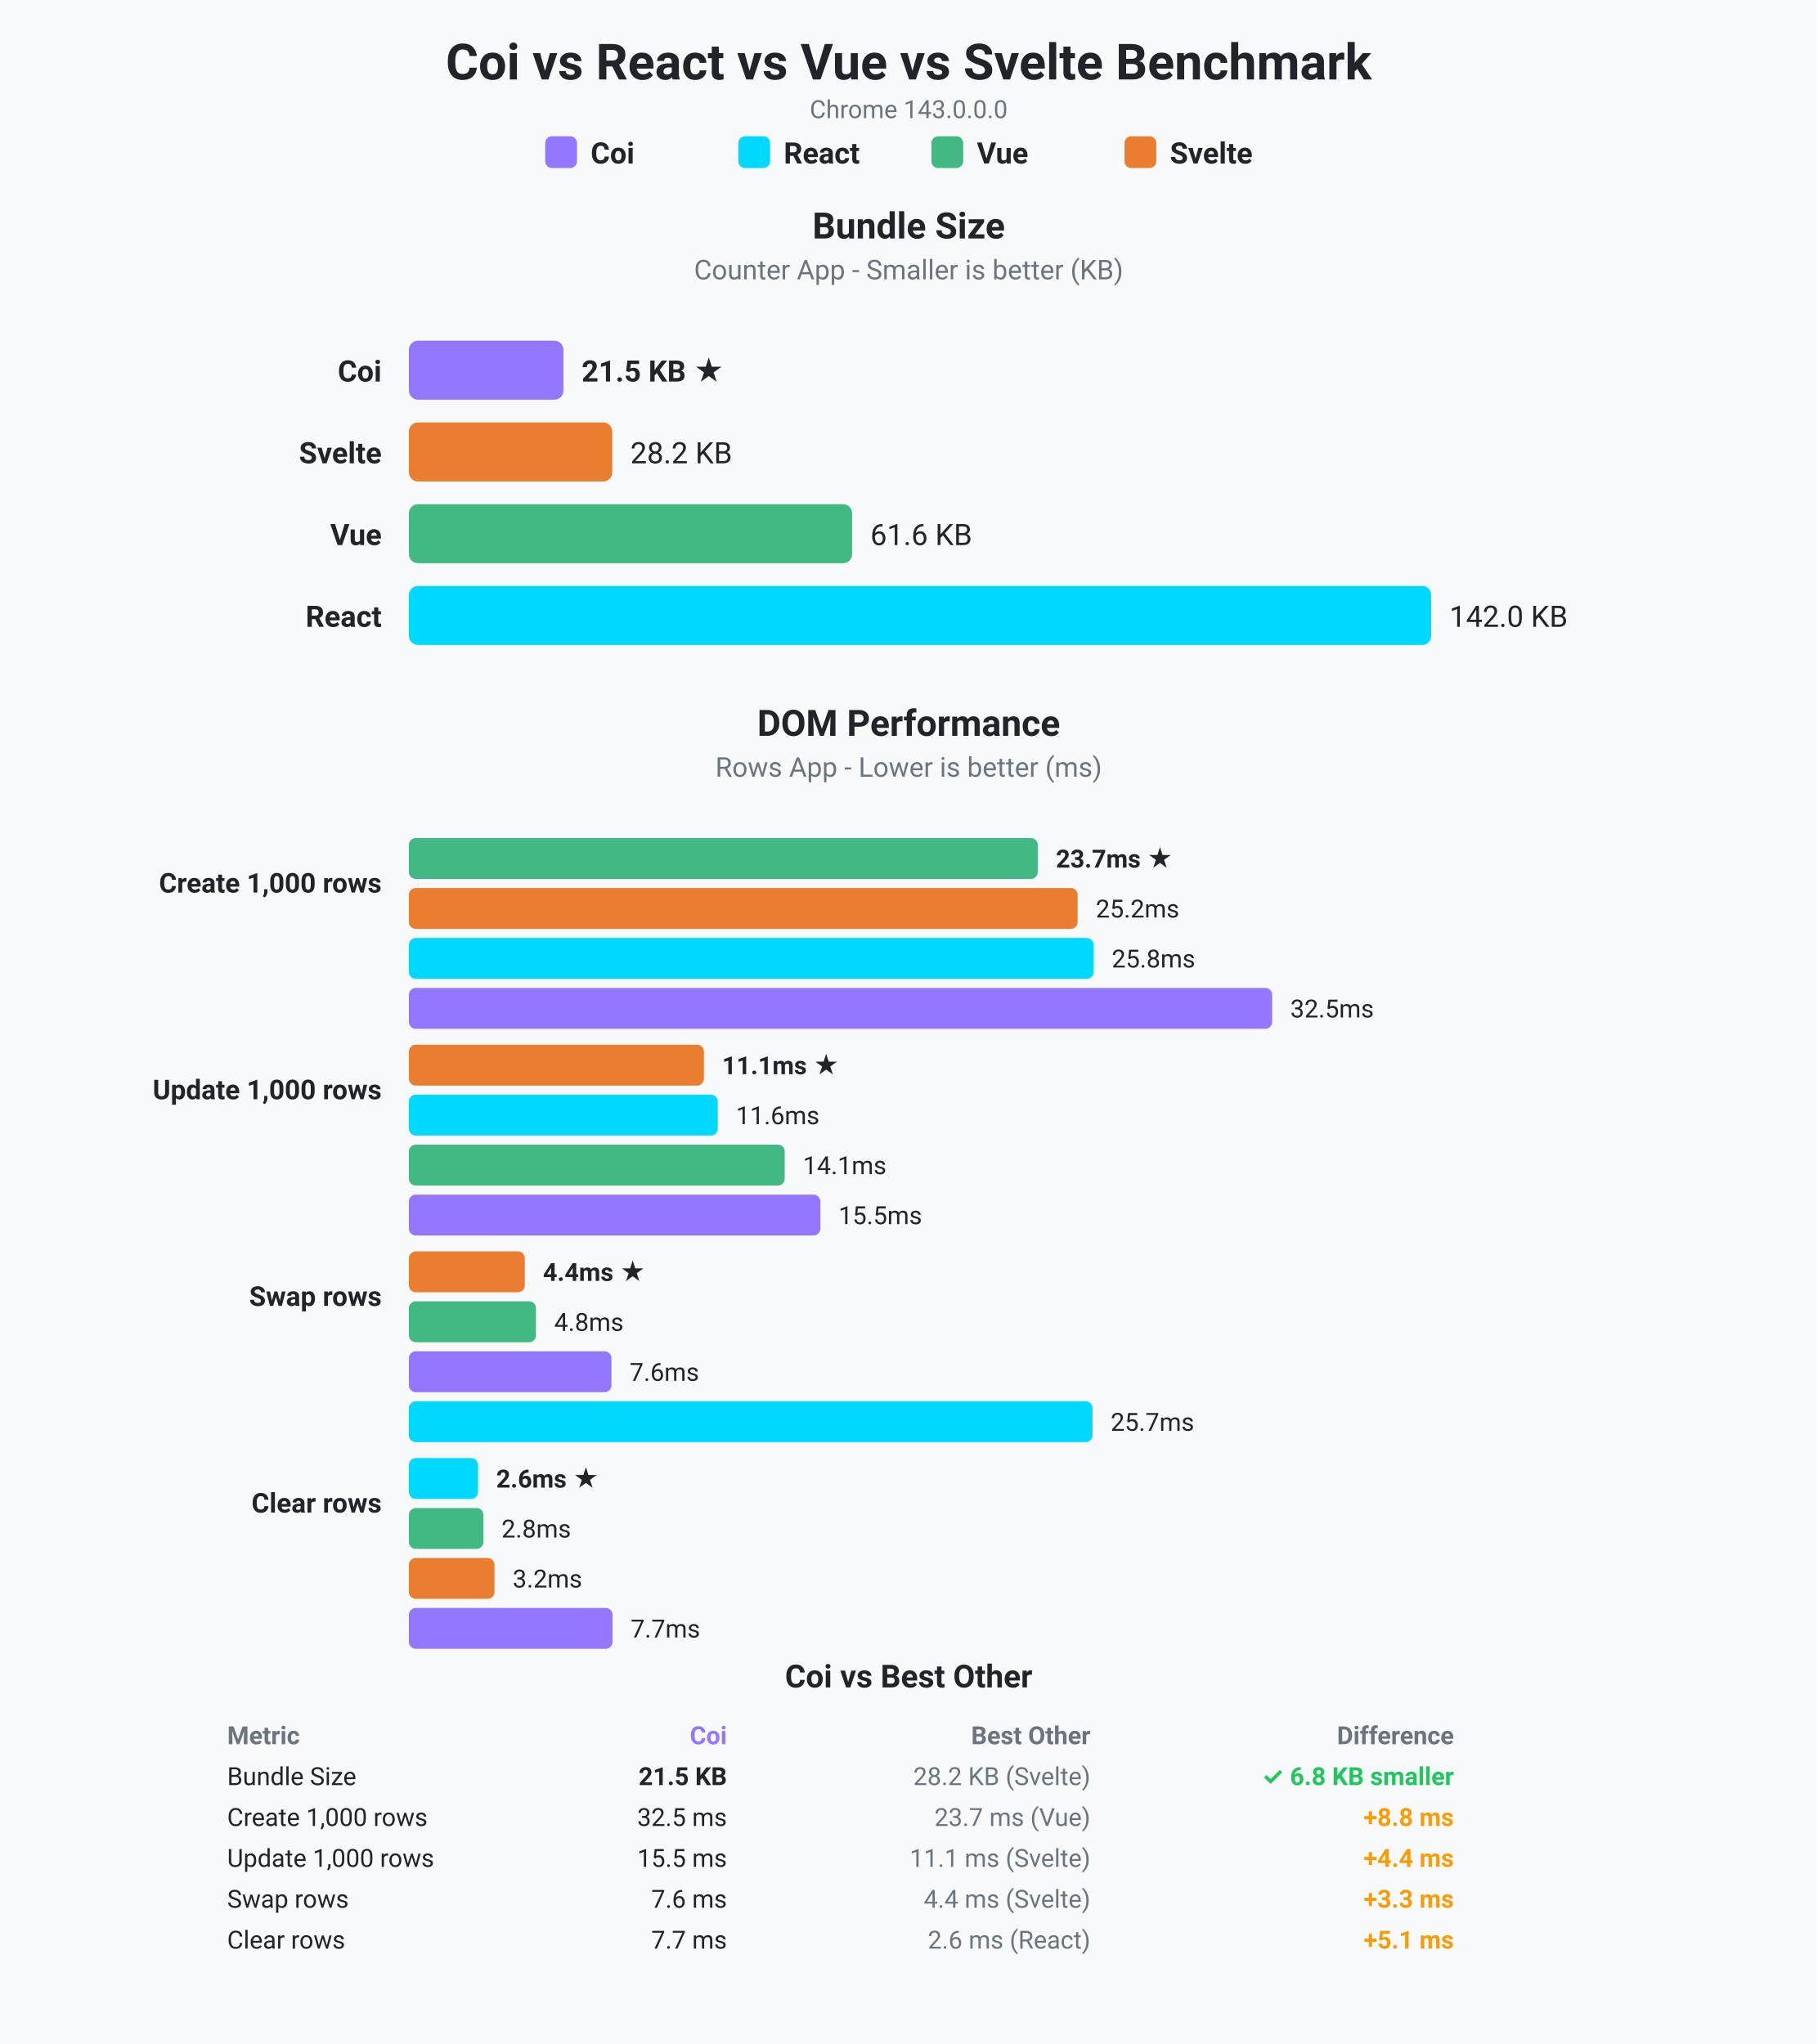
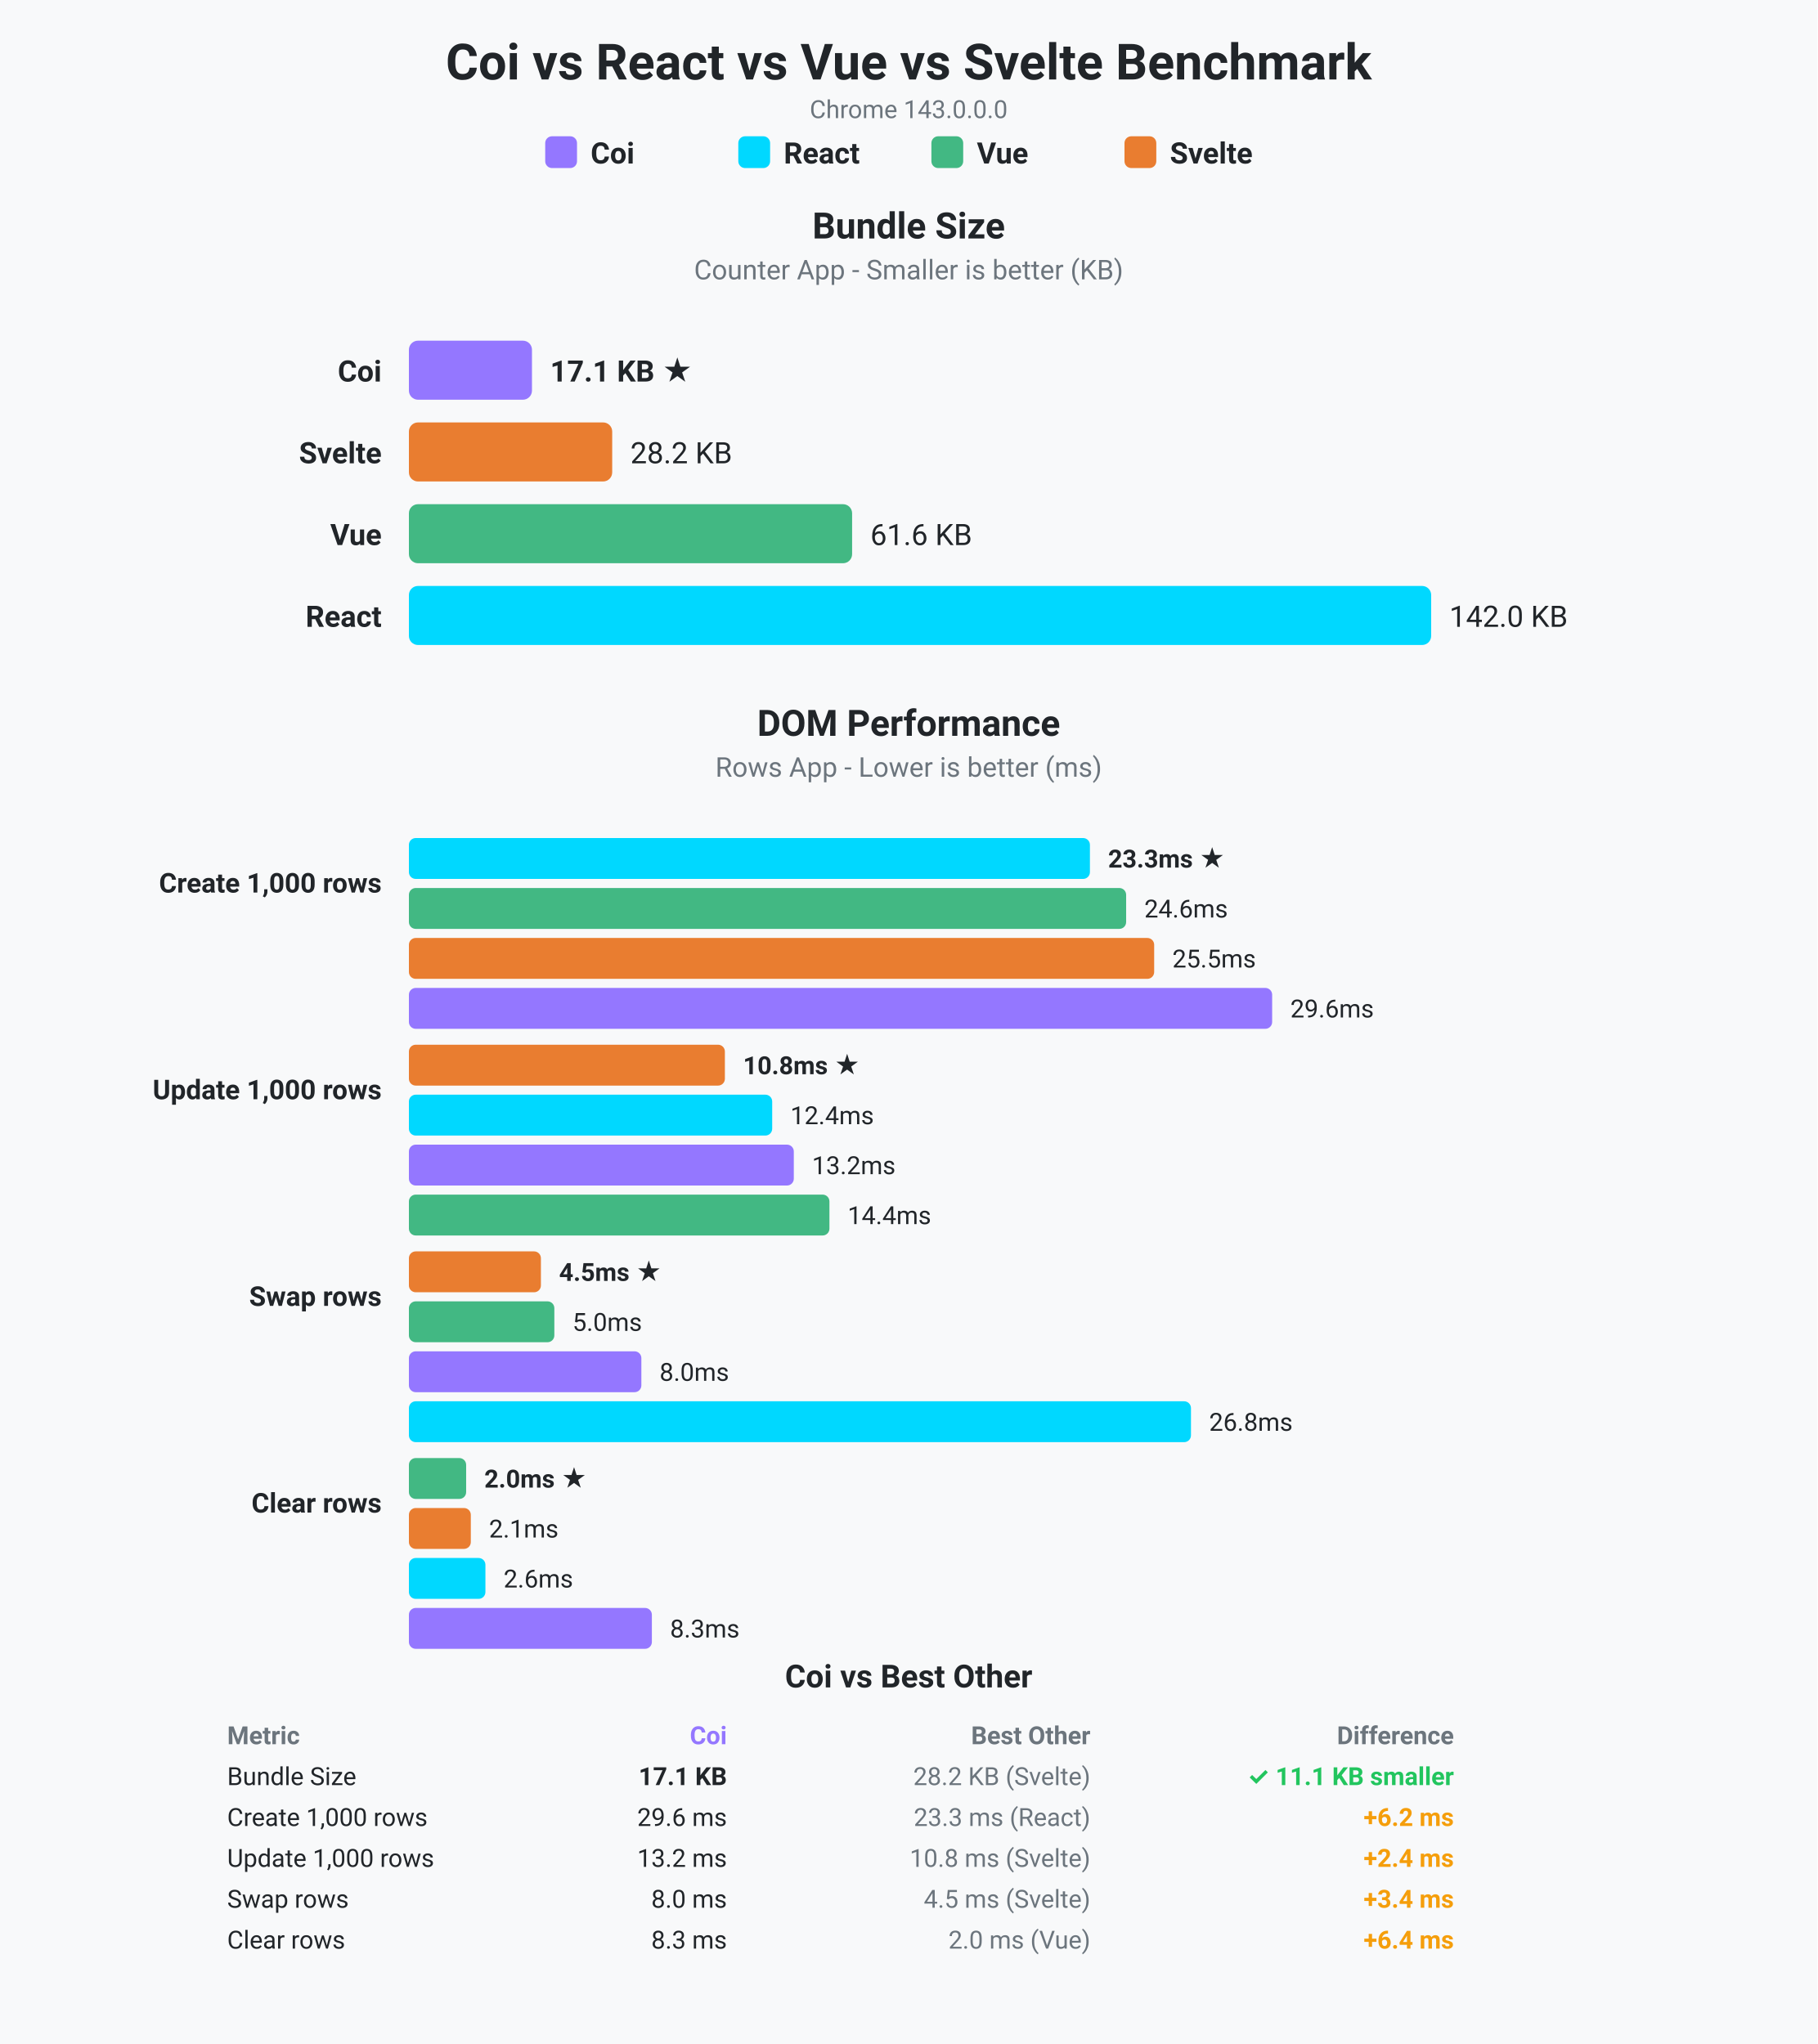
<svg xmlns="http://www.w3.org/2000/svg" viewBox="0 0 800 900" width="100%" style="font-family: -apple-system, BlinkMacSystemFont, 'Segoe UI', Roboto, sans-serif; background: #f8f9fa;">
  <rect width="100%" height="100%" fill="#f8f9fa" />
  <text x="400.0" y="35" text-anchor="middle" fill="#212529" font-size="22" font-weight="bold">Coi vs React vs Vue vs Svelte Benchmark</text>
  <text x="400.0" y="52" text-anchor="middle" fill="#6c757d" font-size="11">Chrome 143.0.0.0</text>
  <rect x="240.0" y="60" width="14" height="14" fill="#9477ff" rx="3" />
  <text x="260.0" y="72" fill="#212529" font-size="13" font-weight="600">Coi</text>
  <rect x="325.0" y="60" width="14" height="14" fill="#00d8ff" rx="3" />
  <text x="345.0" y="72" fill="#212529" font-size="13" font-weight="600">React</text>
  <rect x="410.0" y="60" width="14" height="14" fill="#42b883" rx="3" />
  <text x="430.0" y="72" fill="#212529" font-size="13" font-weight="600">Vue</text>
  <rect x="495.0" y="60" width="14" height="14" fill="#e97d30" rx="3" />
  <text x="515.0" y="72" fill="#212529" font-size="13" font-weight="600">Svelte</text>
  <text x="400.0" y="105" text-anchor="middle" fill="#212529" font-size="16" font-weight="bold">Bundle Size</text>
  <text x="400.0" y="123" text-anchor="middle" fill="#6c757d" font-size="12">Counter App - Smaller is better (KB)</text>
  <text x="168" y="168" text-anchor="end" fill="#212529" font-size="13" font-weight="bold">Coi</text>
-   <rect x="180" y="150" width="68.015" height="26" fill="#9477ff" rx="4" />
-   <text x="256.015" y="168" fill="#212529" font-size="13" font-weight="bold">21.5 KB ★</text>
+   <rect x="180" y="150" width="54.175" height="26" fill="#9477ff" rx="4" />
+   <text x="242.175" y="168" fill="#212529" font-size="13" font-weight="bold">17.1 KB ★</text>
  <text x="168" y="204" text-anchor="end" fill="#212529" font-size="13" font-weight="bold">Svelte</text>
  <rect x="180" y="186" width="89.489" height="26" fill="#e97d30" rx="4" />
  <text x="277.489" y="204" fill="#212529" font-size="13" font-weight="normal">28.2 KB</text>
  <text x="168" y="240" text-anchor="end" fill="#212529" font-size="13" font-weight="bold">Vue</text>
  <rect x="180" y="222" width="195.098" height="26" fill="#42b883" rx="4" />
  <text x="383.098" y="240" fill="#212529" font-size="13" font-weight="normal">61.6 KB</text>
  <text x="168" y="276" text-anchor="end" fill="#212529" font-size="13" font-weight="bold">React</text>
  <rect x="180" y="258" width="450.0" height="26" fill="#00d8ff" rx="4" />
  <text x="638.0" y="276" fill="#212529" font-size="13" font-weight="normal">142.0 KB</text>
  <text x="400.0" y="324" text-anchor="middle" fill="#212529" font-size="16" font-weight="bold">DOM Performance</text>
  <text x="400.0" y="342" text-anchor="middle" fill="#6c757d" font-size="12">Rows App - Lower is better (ms)</text>
  <text x="168" y="393" text-anchor="end" fill="#212529" font-size="12" font-weight="bold">Create 1,000 rows</text>
-   <rect x="180" y="369" width="276.81" height="18" fill="#42b883" rx="3" />
-   <text x="464.81" y="382" fill="#212529" font-size="11" font-weight="bold">23.7ms ★</text>
-   <rect x="180" y="391" width="294.36" height="18" fill="#e97d30" rx="3" />
-   <text x="482.36" y="404" fill="#212529" font-size="11" font-weight="normal">25.2ms</text>
-   <rect x="180" y="413" width="301.379" height="18" fill="#00d8ff" rx="3" />
-   <text x="489.379" y="426" fill="#212529" font-size="11" font-weight="normal">25.8ms</text>
+   <rect x="180" y="369" width="299.783" height="18" fill="#00d8ff" rx="3" />
+   <text x="487.783" y="382" fill="#212529" font-size="11" font-weight="bold">23.3ms ★</text>
+   <rect x="180" y="391" width="315.724" height="18" fill="#42b883" rx="3" />
+   <text x="503.724" y="404" fill="#212529" font-size="11" font-weight="normal">24.6ms</text>
+   <rect x="180" y="413" width="328.065" height="18" fill="#e97d30" rx="3" />
+   <text x="516.065" y="426" fill="#212529" font-size="11" font-weight="normal">25.5ms</text>
  <rect x="180" y="435" width="380.0" height="18" fill="#9477ff" rx="3" />
-   <text x="568.0" y="448" fill="#212529" font-size="11" font-weight="normal">32.5ms</text>
+   <text x="568.0" y="448" fill="#212529" font-size="11" font-weight="normal">29.6ms</text>
  <text x="168" y="484" text-anchor="end" fill="#212529" font-size="12" font-weight="bold">Update 1,000 rows</text>
-   <rect x="180" y="460" width="129.865" height="18" fill="#e97d30" rx="3" />
-   <text x="317.865" y="473" fill="#212529" font-size="11" font-weight="bold">11.1ms ★</text>
-   <rect x="180" y="482" width="135.948" height="18" fill="#00d8ff" rx="3" />
-   <text x="323.948" y="495" fill="#212529" font-size="11" font-weight="normal">11.6ms</text>
-   <rect x="180" y="504" width="165.431" height="18" fill="#42b883" rx="3" />
-   <text x="353.431" y="517" fill="#212529" font-size="11" font-weight="normal">14.1ms</text>
-   <rect x="180" y="526" width="181.108" height="18" fill="#9477ff" rx="3" />
-   <text x="369.108" y="539" fill="#212529" font-size="11" font-weight="normal">15.5ms</text>
+   <rect x="180" y="460" width="139.093" height="18" fill="#e97d30" rx="3" />
+   <text x="327.093" y="473" fill="#212529" font-size="11" font-weight="bold">10.8ms ★</text>
+   <rect x="180" y="482" width="159.919" height="18" fill="#00d8ff" rx="3" />
+   <text x="347.919" y="495" fill="#212529" font-size="11" font-weight="normal">12.4ms</text>
+   <rect x="180" y="504" width="169.432" height="18" fill="#9477ff" rx="3" />
+   <text x="357.432" y="517" fill="#212529" font-size="11" font-weight="normal">13.2ms</text>
+   <rect x="180" y="526" width="185.115" height="18" fill="#42b883" rx="3" />
+   <text x="373.115" y="539" fill="#212529" font-size="11" font-weight="normal">14.4ms</text>
  <text x="168" y="575" text-anchor="end" fill="#212529" font-size="12" font-weight="bold">Swap rows</text>
-   <rect x="180" y="551" width="51.01" height="18" fill="#e97d30" rx="3" />
-   <text x="239.01" y="564" fill="#212529" font-size="11" font-weight="bold">4.4ms ★</text>
-   <rect x="180" y="573" width="55.924" height="18" fill="#42b883" rx="3" />
-   <text x="243.924" y="586" fill="#212529" font-size="11" font-weight="normal">4.8ms</text>
-   <rect x="180" y="595" width="89.15" height="18" fill="#9477ff" rx="3" />
-   <text x="277.15" y="608" fill="#212529" font-size="11" font-weight="normal">7.6ms</text>
-   <rect x="180" y="617" width="300.911" height="18" fill="#00d8ff" rx="3" />
-   <text x="488.911" y="630" fill="#212529" font-size="11" font-weight="normal">25.7ms</text>
+   <rect x="180" y="551" width="58.106" height="18" fill="#e97d30" rx="3" />
+   <text x="246.106" y="564" fill="#212529" font-size="11" font-weight="bold">4.5ms ★</text>
+   <rect x="180" y="573" width="64.019" height="18" fill="#42b883" rx="3" />
+   <text x="252.019" y="586" fill="#212529" font-size="11" font-weight="normal">5.0ms</text>
+   <rect x="180" y="595" width="102.327" height="18" fill="#9477ff" rx="3" />
+   <text x="290.327" y="608" fill="#212529" font-size="11" font-weight="normal">8.0ms</text>
+   <rect x="180" y="617" width="344.263" height="18" fill="#00d8ff" rx="3" />
+   <text x="532.263" y="630" fill="#212529" font-size="11" font-weight="normal">26.8ms</text>
  <text x="168" y="666" text-anchor="end" fill="#212529" font-size="12" font-weight="bold">Clear rows</text>
-   <rect x="180" y="642" width="30.419" height="18" fill="#00d8ff" rx="3" />
-   <text x="218.419" y="655" fill="#212529" font-size="11" font-weight="bold">2.6ms ★</text>
-   <rect x="180" y="664" width="32.759" height="18" fill="#42b883" rx="3" />
-   <text x="220.759" y="677" fill="#212529" font-size="11" font-weight="normal">2.8ms</text>
-   <rect x="180" y="686" width="37.672" height="18" fill="#e97d30" rx="3" />
-   <text x="225.672" y="699" fill="#212529" font-size="11" font-weight="normal">3.2ms</text>
-   <rect x="180" y="708" width="89.618" height="18" fill="#9477ff" rx="3" />
-   <text x="277.618" y="721" fill="#212529" font-size="11" font-weight="normal">7.7ms</text>
+   <rect x="180" y="642" width="25.196" height="18" fill="#42b883" rx="3" />
+   <text x="213.196" y="655" fill="#212529" font-size="11" font-weight="bold">2.0ms ★</text>
+   <rect x="180" y="664" width="27.253" height="18" fill="#e97d30" rx="3" />
+   <text x="215.253" y="677" fill="#212529" font-size="11" font-weight="normal">2.1ms</text>
+   <rect x="180" y="686" width="33.681" height="18" fill="#00d8ff" rx="3" />
+   <text x="221.681" y="699" fill="#212529" font-size="11" font-weight="normal">2.6ms</text>
+   <rect x="180" y="708" width="106.955" height="18" fill="#9477ff" rx="3" />
+   <text x="294.955" y="721" fill="#212529" font-size="11" font-weight="normal">8.3ms</text>
  <text x="400.0" y="743" text-anchor="middle" fill="#212529" font-size="14" font-weight="bold">Coi vs Best Other</text>
  <text x="100" y="768" fill="#6c757d" font-size="11" font-weight="bold">Metric</text>
  <text x="320" y="768" text-anchor="end" fill="#9477ff" font-size="11" font-weight="bold">Coi</text>
  <text x="480" y="768" text-anchor="end" fill="#6c757d" font-size="11" font-weight="bold">Best Other</text>
  <text x="640" y="768" text-anchor="end" fill="#6c757d" font-size="11" font-weight="bold">Difference</text>
  <text x="100" y="786" fill="#212529" font-size="11">Bundle Size</text>
-   <text x="320" y="786" text-anchor="end" fill="#212529" font-size="11" font-weight="bold">21.5 KB</text>
+   <text x="320" y="786" text-anchor="end" fill="#212529" font-size="11" font-weight="bold">17.1 KB</text>
  <text x="480" y="786" text-anchor="end" fill="#6c757d" font-size="11">28.2 KB (Svelte)</text>
-   <text x="640" y="786" text-anchor="end" fill="#22c55e" font-size="11" font-weight="bold">✓ 6.8 KB smaller</text>
+   <text x="640" y="786" text-anchor="end" fill="#22c55e" font-size="11" font-weight="bold">✓ 11.1 KB smaller</text>
  <text x="100" y="804" fill="#212529" font-size="11">Create 1,000 rows</text>
-   <text x="320" y="804" text-anchor="end" fill="#212529" font-size="11" font-weight="normal">32.5 ms</text>
-   <text x="480" y="804" text-anchor="end" fill="#6c757d" font-size="11">23.7 ms (Vue)</text>
-   <text x="640" y="804" text-anchor="end" fill="#f59e0b" font-size="11" font-weight="bold">+8.8 ms</text>
+   <text x="320" y="804" text-anchor="end" fill="#212529" font-size="11" font-weight="normal">29.6 ms</text>
+   <text x="480" y="804" text-anchor="end" fill="#6c757d" font-size="11">23.3 ms (React)</text>
+   <text x="640" y="804" text-anchor="end" fill="#f59e0b" font-size="11" font-weight="bold">+6.2 ms</text>
  <text x="100" y="822" fill="#212529" font-size="11">Update 1,000 rows</text>
-   <text x="320" y="822" text-anchor="end" fill="#212529" font-size="11" font-weight="normal">15.5 ms</text>
-   <text x="480" y="822" text-anchor="end" fill="#6c757d" font-size="11">11.1 ms (Svelte)</text>
-   <text x="640" y="822" text-anchor="end" fill="#f59e0b" font-size="11" font-weight="bold">+4.4 ms</text>
+   <text x="320" y="822" text-anchor="end" fill="#212529" font-size="11" font-weight="normal">13.2 ms</text>
+   <text x="480" y="822" text-anchor="end" fill="#6c757d" font-size="11">10.8 ms (Svelte)</text>
+   <text x="640" y="822" text-anchor="end" fill="#f59e0b" font-size="11" font-weight="bold">+2.4 ms</text>
  <text x="100" y="840" fill="#212529" font-size="11">Swap rows</text>
-   <text x="320" y="840" text-anchor="end" fill="#212529" font-size="11" font-weight="normal">7.6 ms</text>
-   <text x="480" y="840" text-anchor="end" fill="#6c757d" font-size="11">4.4 ms (Svelte)</text>
-   <text x="640" y="840" text-anchor="end" fill="#f59e0b" font-size="11" font-weight="bold">+3.3 ms</text>
+   <text x="320" y="840" text-anchor="end" fill="#212529" font-size="11" font-weight="normal">8.0 ms</text>
+   <text x="480" y="840" text-anchor="end" fill="#6c757d" font-size="11">4.5 ms (Svelte)</text>
+   <text x="640" y="840" text-anchor="end" fill="#f59e0b" font-size="11" font-weight="bold">+3.4 ms</text>
  <text x="100" y="858" fill="#212529" font-size="11">Clear rows</text>
-   <text x="320" y="858" text-anchor="end" fill="#212529" font-size="11" font-weight="normal">7.7 ms</text>
-   <text x="480" y="858" text-anchor="end" fill="#6c757d" font-size="11">2.6 ms (React)</text>
-   <text x="640" y="858" text-anchor="end" fill="#f59e0b" font-size="11" font-weight="bold">+5.1 ms</text>
+   <text x="320" y="858" text-anchor="end" fill="#212529" font-size="11" font-weight="normal">8.3 ms</text>
+   <text x="480" y="858" text-anchor="end" fill="#6c757d" font-size="11">2.0 ms (Vue)</text>
+   <text x="640" y="858" text-anchor="end" fill="#f59e0b" font-size="11" font-weight="bold">+6.4 ms</text>
</svg>
